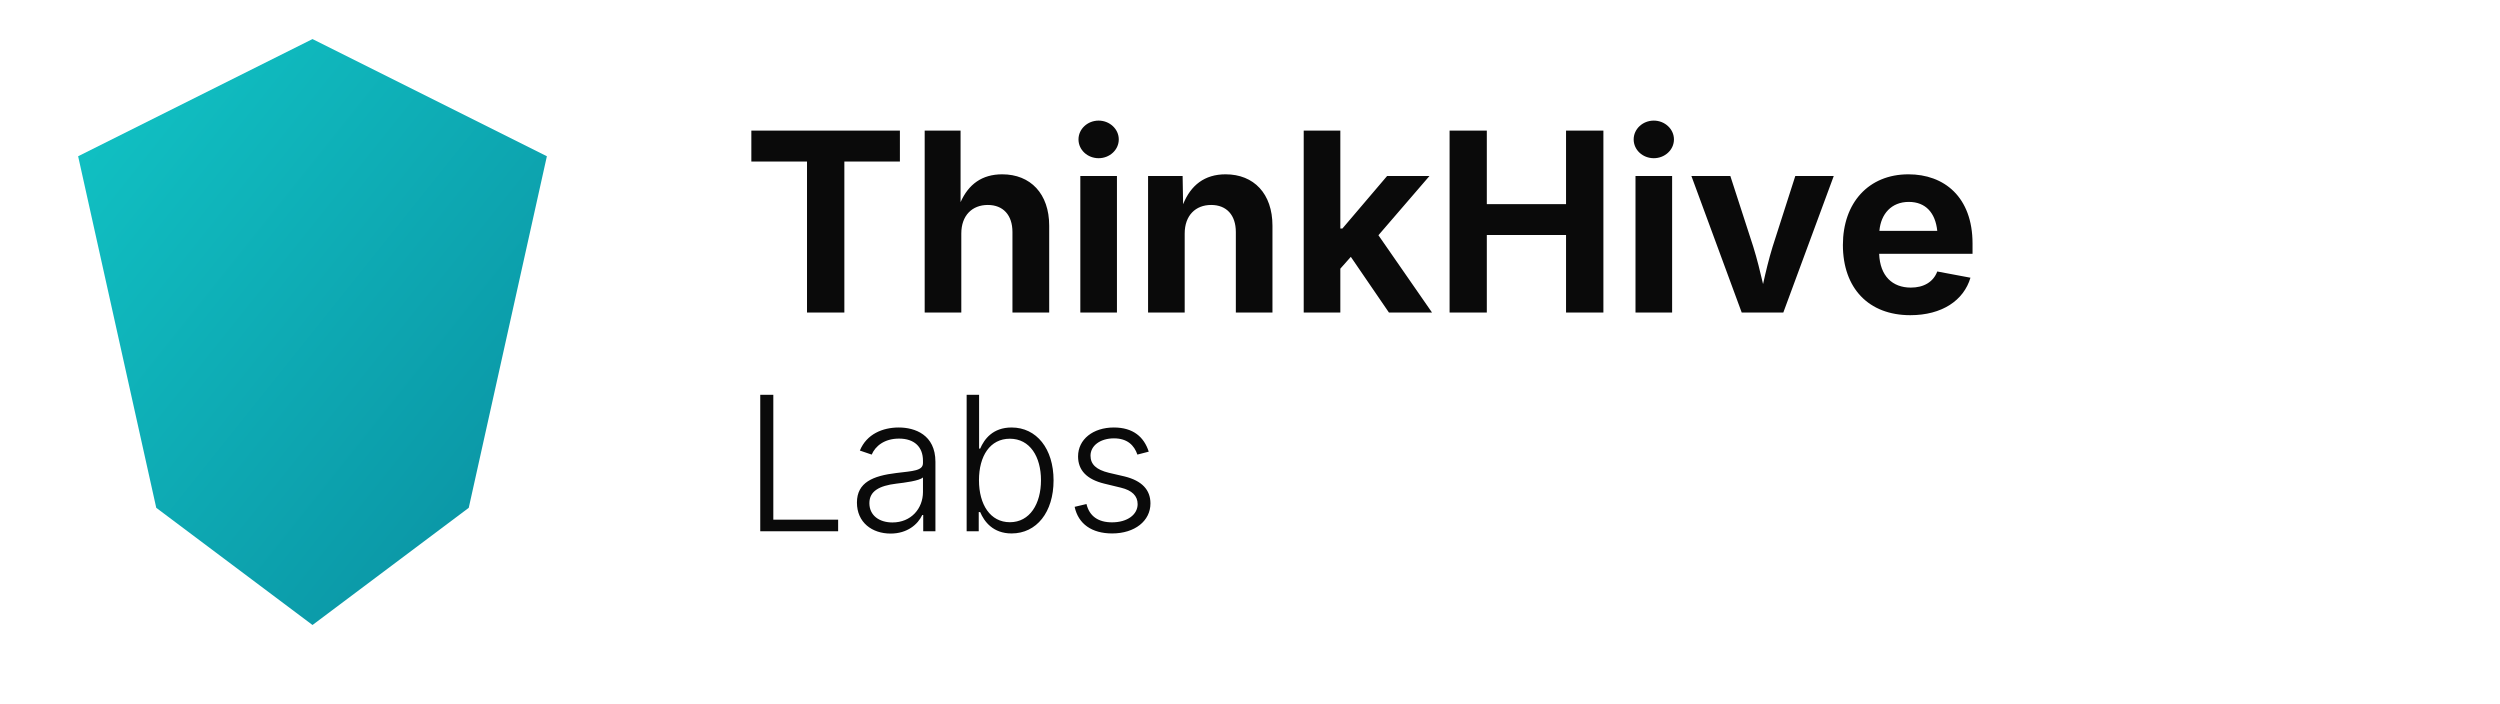
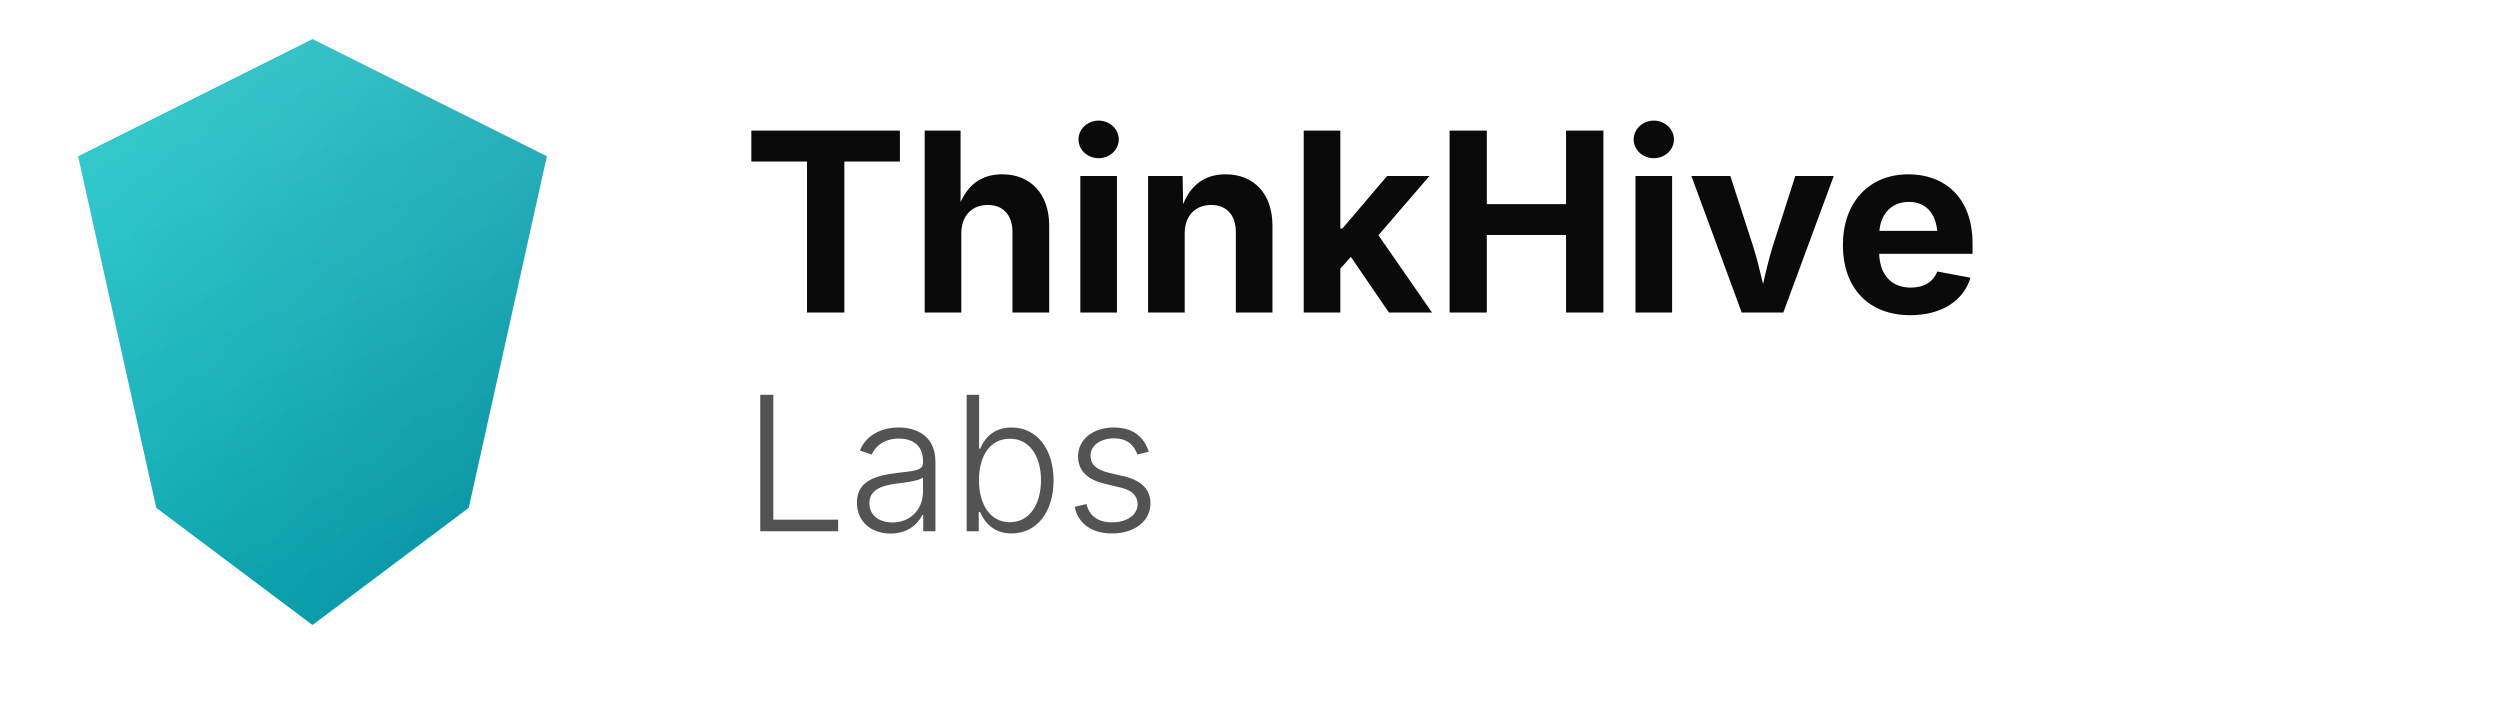
<svg xmlns="http://www.w3.org/2000/svg" width="320" height="90" viewBox="0 0 320 90" fill="none">
  <defs>
-     <linearGradient id="grad" x1="0" y1="0" x2="1" y2="1">
+     <linearGradient id="logoGrad" x1="0" y1="0" x2="1" y2="1">
      <stop offset="0%" stop-color="#11C5C6" />
      <stop offset="100%" stop-color="#0A8EA0" />
    </linearGradient>
+     <linearGradient id="logoShine" x1="0" y1="0" x2="0.3" y2="1">
+       <stop offset="0%" stop-color="#ffffff" stop-opacity="0.3" />
+       <stop offset="100%" stop-color="#ffffff" stop-opacity="0" />
+     </linearGradient>
  </defs>
-   <path d="M40 5 L70 20 L60 65 L40 80 L20 65 L10 20 Z" fill="url(#grad)" />
+   <path d="M40 5 L70 20 L60 65 L40 80 L20 65 L10 20 Z" fill="url(#logoGrad)">
+     <animate attributeName="opacity" from="0.85" to="1" dur="3s" repeatCount="indefinite" />
+   </path>
+   <path d="M40 5 L70 20 L60 65 L40 80 L20 65 L10 20 Z" fill="url(#logoShine)" opacity="0.6" />
  <text x="95" y="40" font-family="Inter, Sans-serif" font-size="32" font-weight="700" fill="#0A0A0A">ThinkHive</text>
-   <text x="95" y="68" font-family="Inter, Sans-serif" font-size="24" font-weight="300" fill="#0A0A0A">Labs</text>
+   <text x="95" y="68" font-family="Inter, Sans-serif" font-size="24" font-weight="300" fill="#0A0A0A" opacity="0.7">Labs</text>
</svg>
